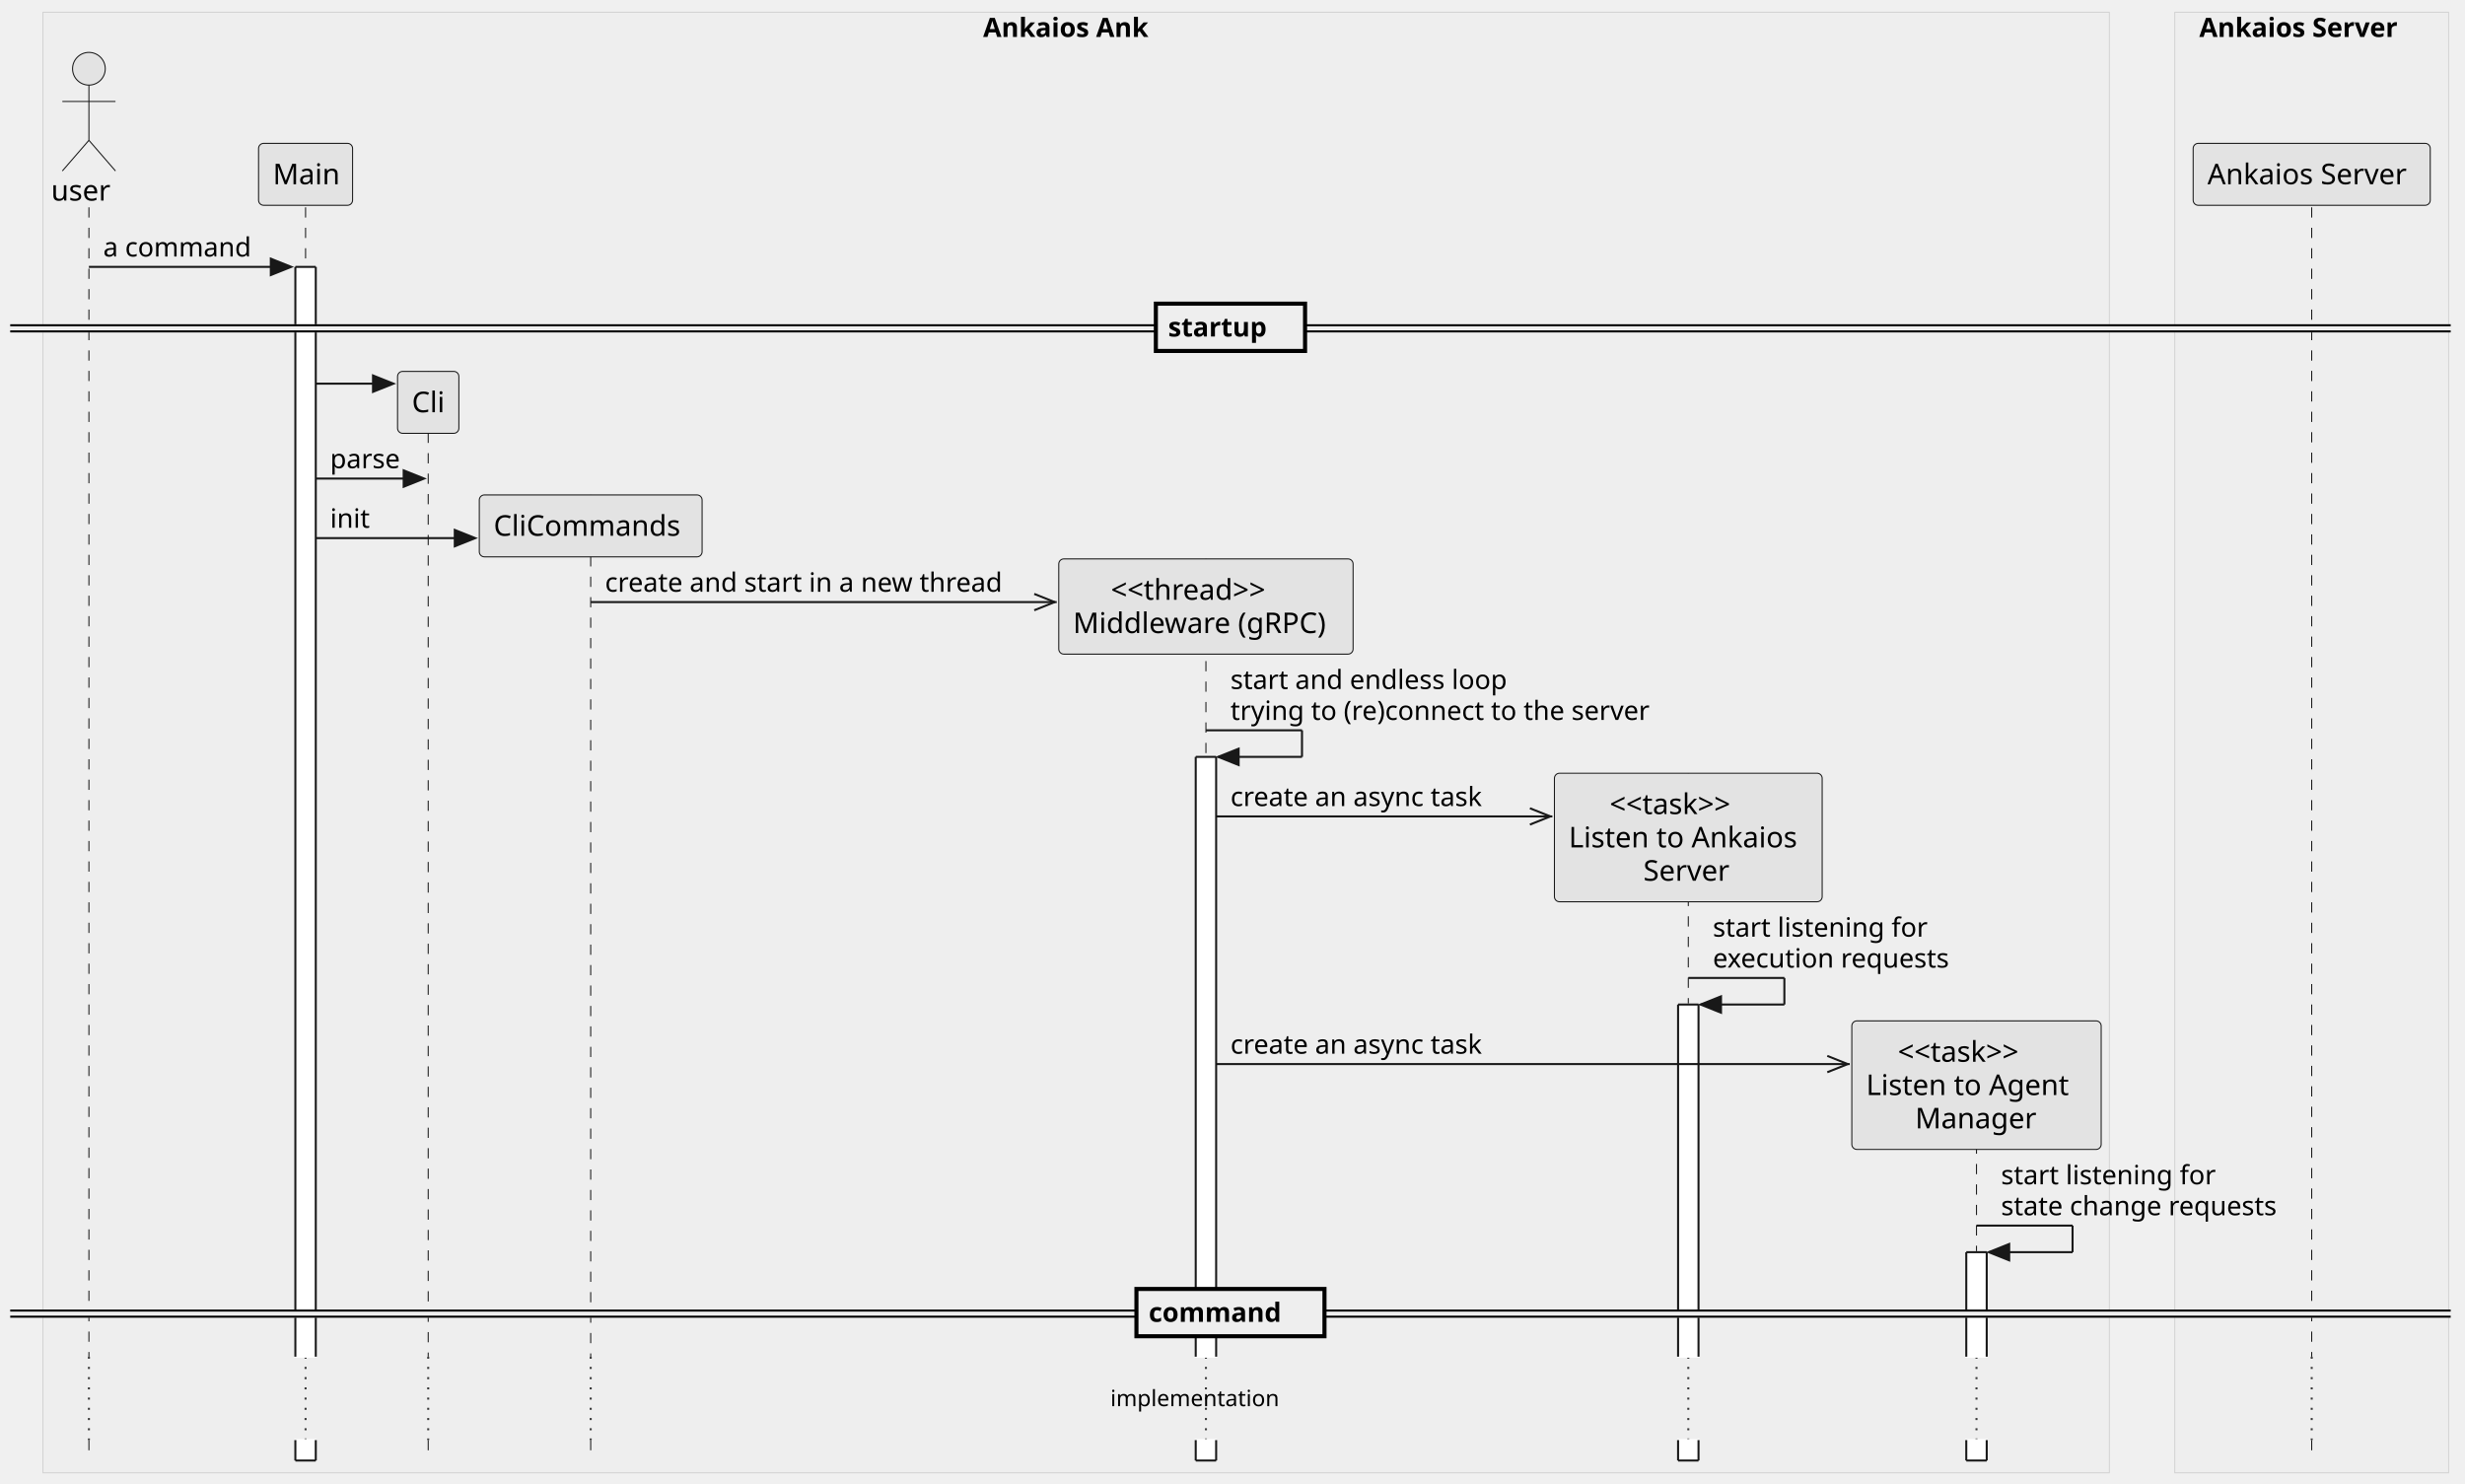
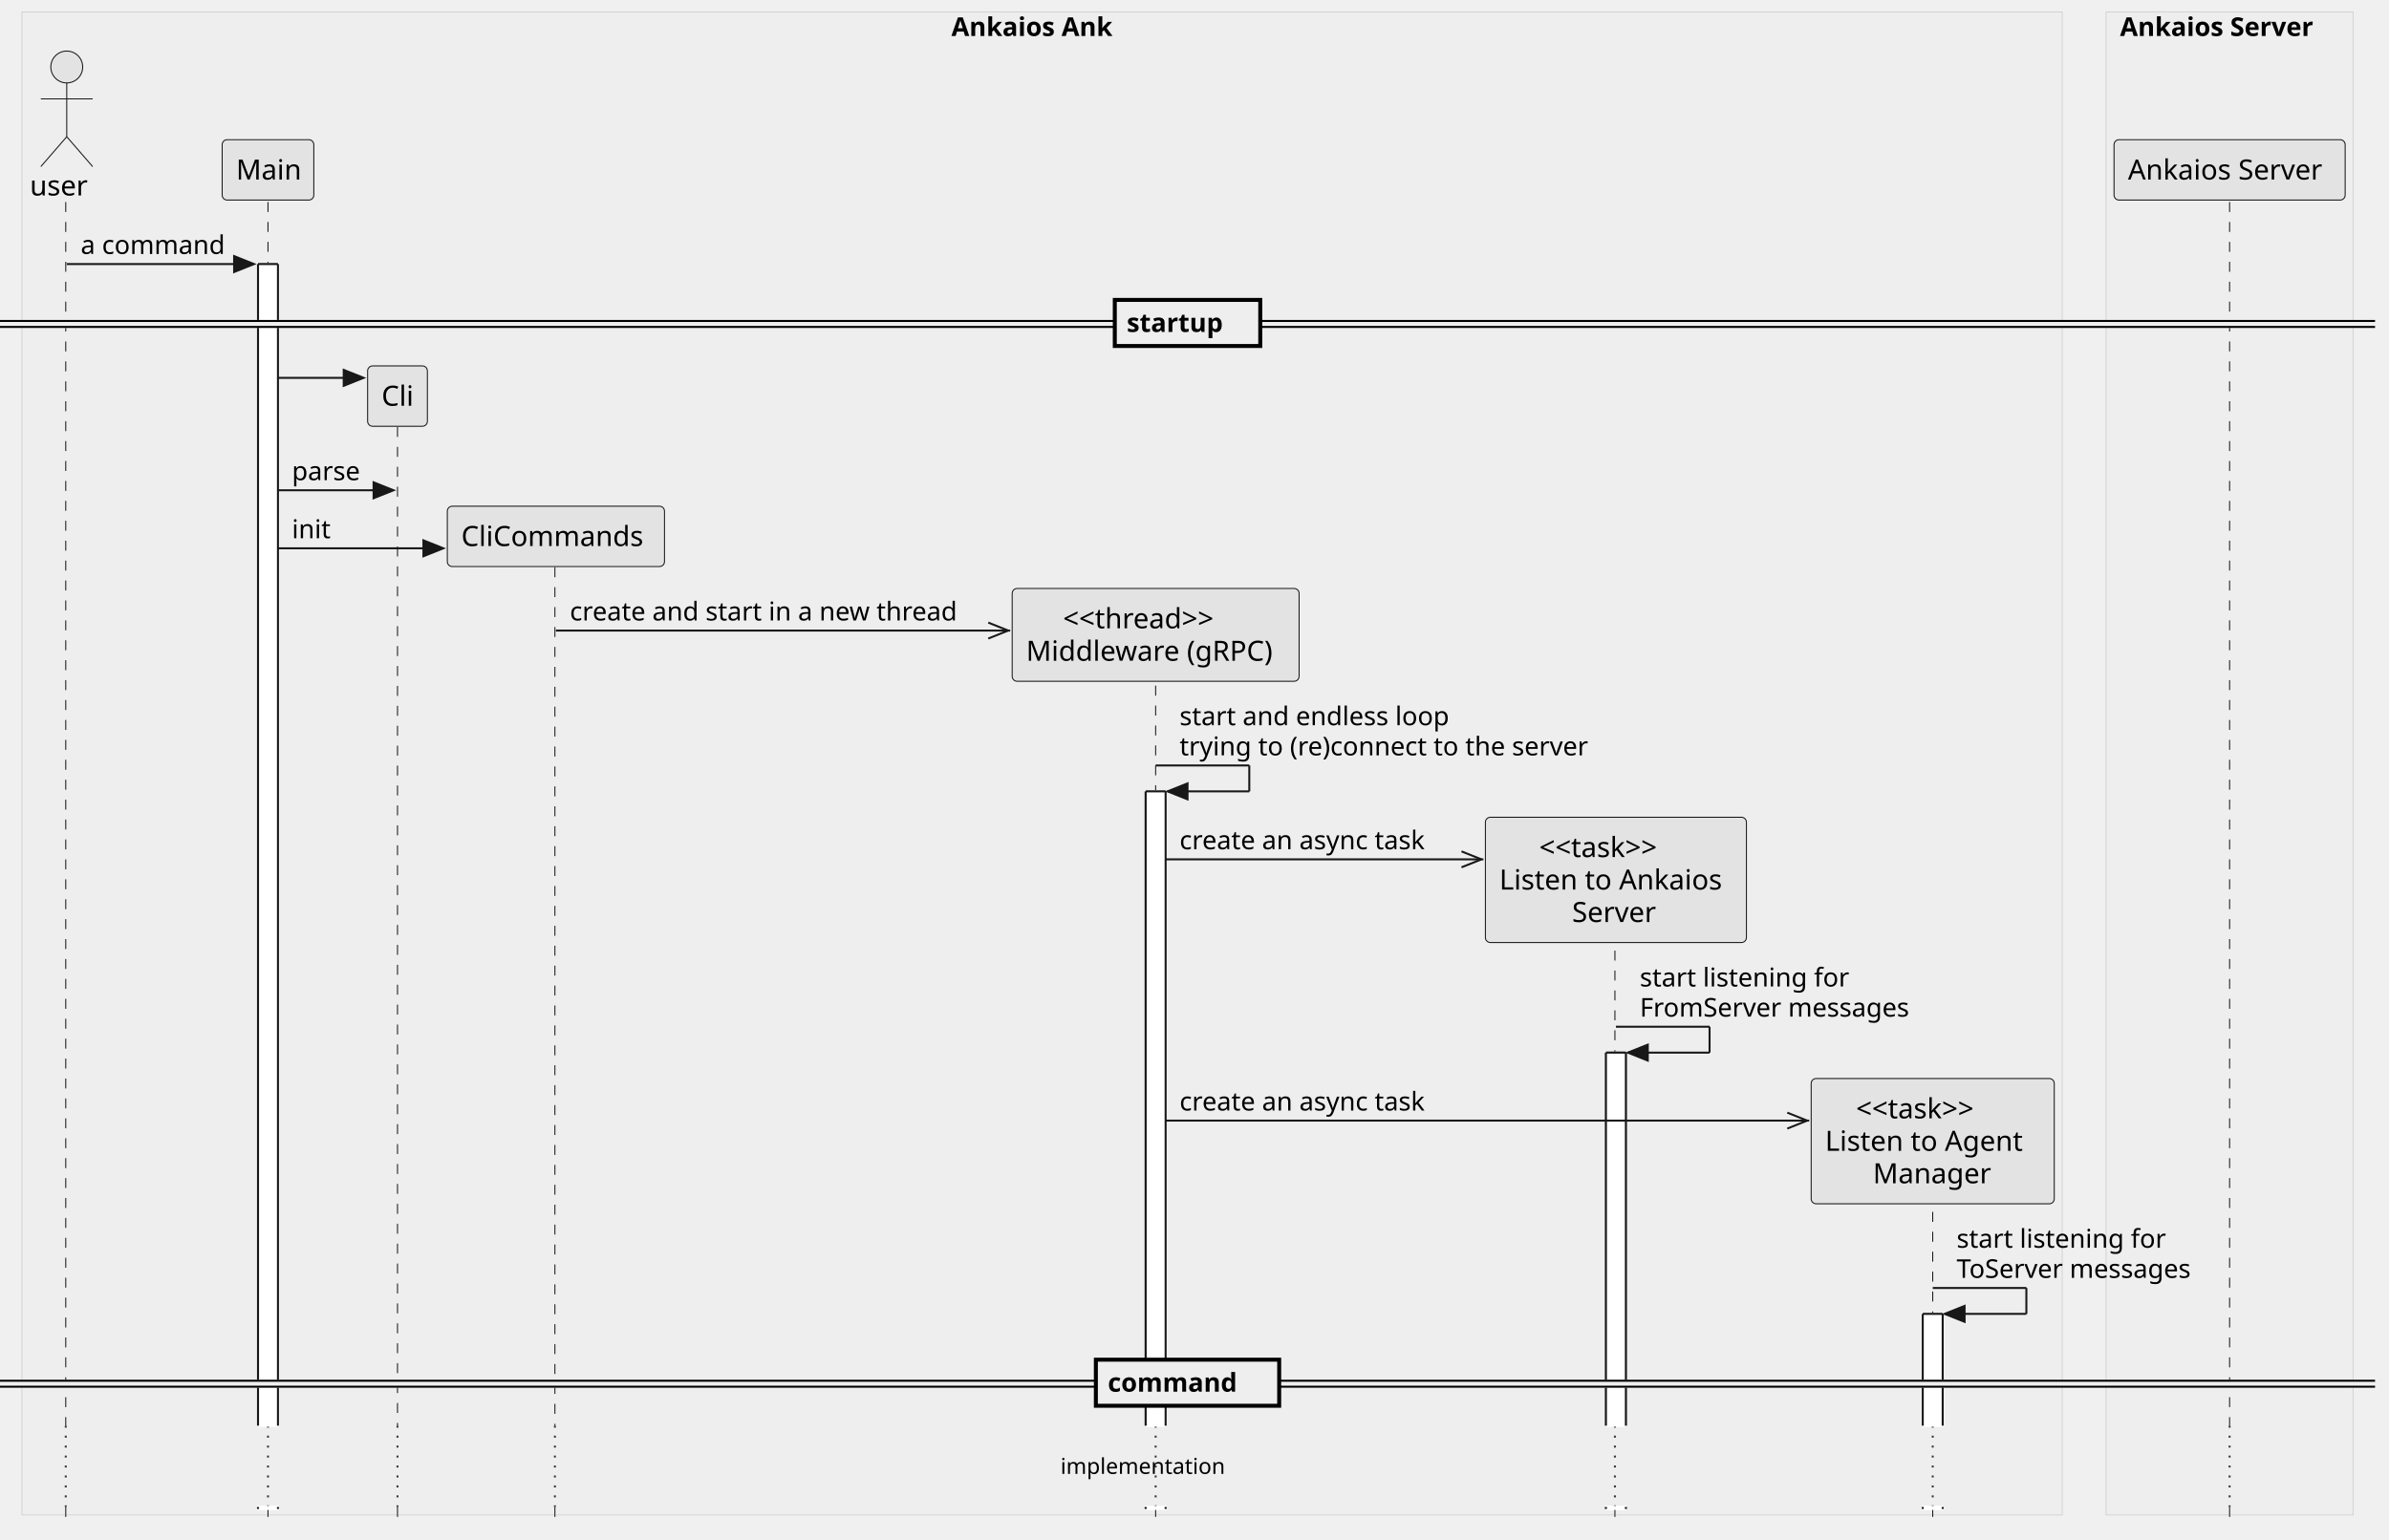
- <svg xmlns="http://www.w3.org/2000/svg" contentStyleType="text/css" height="726px" preserveAspectRatio="none" style="width:1206px;height:726px;background:#FFFFFF;" version="1.1" viewBox="0 0 1206 726" width="1206px" zoomAndPan="magnify">
+ <svg xmlns="http://www.w3.org/2000/svg" contentStyleType="text/css" height="773px" preserveAspectRatio="none" style="width:1199px;height:773px;background:#FFFFFF;" version="1.1" viewBox="0 0 1199 773" width="1199px" zoomAndPan="magnify">
  <defs />
  <g>
-     <rect fill="#EEEEEE" height="714.531" style="stroke:#D3D3D3;stroke-width:0.5;" width="1011" x="21" y="6" />
-     <text fill="#000000" font-family="sans-serif" font-size="13" font-weight="bold" lengthAdjust="spacing" textLength="91" x="481" y="18.067">Ankaios Ank</text>
-     <rect fill="#EEEEEE" height="714.531" style="stroke:#D3D3D3;stroke-width:0.5;" width="134" x="1064" y="6" />
-     <text fill="#000000" font-family="sans-serif" font-size="13" font-weight="bold" lengthAdjust="spacing" textLength="110" x="1076" y="18.067">Ankaios Server</text>
-     <line style="stroke:#181818;stroke-width:0.5;stroke-dasharray:5.0,5.0;" x1="43.5" x2="43.5" y1="101.43" y2="663.727" />
-     <line style="stroke:#383838;stroke-width:1.0;stroke-dasharray:1.0,4.0;" x1="43.5" x2="43.5" y1="663.727" y2="704.531" />
-     <line style="stroke:#181818;stroke-width:0.5;stroke-dasharray:5.0,5.0;" x1="43.5" x2="43.5" y1="704.531" y2="714.531" />
-     <line style="stroke:#181818;stroke-width:0.5;stroke-dasharray:5.0,5.0;" x1="149.5" x2="149.5" y1="101.43" y2="663.727" />
-     <line style="stroke:#383838;stroke-width:1.0;stroke-dasharray:1.0,4.0;" x1="149.5" x2="149.5" y1="663.727" y2="704.531" />
-     <line style="stroke:#181818;stroke-width:0.5;stroke-dasharray:5.0,5.0;" x1="149.5" x2="149.5" y1="704.531" y2="714.531" />
-     <rect fill="#FFFFFF" height="533.164" style="stroke:#FFFFFF;stroke-width:1.0;" width="10" x="144.5" y="130.562" />
-     <line style="stroke:#181818;stroke-width:1.0;" x1="144.5" x2="144.5" y1="130.562" y2="663.727" />
-     <line style="stroke:#181818;stroke-width:1.0;" x1="154.5" x2="154.5" y1="130.562" y2="663.727" />
-     <line style="stroke:#181818;stroke-width:1.0;" x1="144.5" x2="154.5" y1="130.562" y2="130.562" />
-     <rect fill="#FFFFFF" height="10" style="stroke:#FFFFFF;stroke-width:1.0;" width="10" x="144.5" y="704.531" />
-     <line style="stroke:#181818;stroke-width:1.0;" x1="144.5" x2="144.5" y1="704.531" y2="714.531" />
-     <line style="stroke:#181818;stroke-width:1.0;" x1="154.5" x2="154.5" y1="704.531" y2="714.531" />
-     <line style="stroke:#181818;stroke-width:1.0;" x1="144.5" x2="154.5" y1="714.531" y2="714.531" />
-     <line style="stroke:#181818;stroke-width:0.5;stroke-dasharray:5.0,5.0;" x1="209.5" x2="209.5" y1="181.695" y2="663.727" />
-     <line style="stroke:#383838;stroke-width:1.0;stroke-dasharray:1.0,4.0;" x1="209.5" x2="209.5" y1="663.727" y2="704.531" />
-     <line style="stroke:#181818;stroke-width:0.5;stroke-dasharray:5.0,5.0;" x1="209.5" x2="209.5" y1="704.531" y2="714.531" />
-     <line style="stroke:#181818;stroke-width:0.5;stroke-dasharray:5.0,5.0;" x1="289" x2="289" y1="242.125" y2="663.727" />
-     <line style="stroke:#383838;stroke-width:1.0;stroke-dasharray:1.0,4.0;" x1="289" x2="289" y1="663.727" y2="704.531" />
-     <line style="stroke:#181818;stroke-width:0.5;stroke-dasharray:5.0,5.0;" x1="289" x2="289" y1="704.531" y2="714.531" />
-     <line style="stroke:#181818;stroke-width:0.5;stroke-dasharray:5.0,5.0;" x1="590" x2="590" y1="273.422" y2="663.727" />
-     <line style="stroke:#383838;stroke-width:1.0;stroke-dasharray:1.0,4.0;" x1="590" x2="590" y1="663.727" y2="704.531" />
-     <line style="stroke:#181818;stroke-width:0.5;stroke-dasharray:5.0,5.0;" x1="590" x2="590" y1="704.531" y2="714.531" />
-     <rect fill="#FFFFFF" height="293.445" style="stroke:#FFFFFF;stroke-width:1.0;" width="10" x="585" y="370.281" />
-     <line style="stroke:#181818;stroke-width:1.0;" x1="585" x2="585" y1="370.281" y2="663.727" />
-     <line style="stroke:#181818;stroke-width:1.0;" x1="595" x2="595" y1="370.281" y2="663.727" />
-     <line style="stroke:#181818;stroke-width:1.0;" x1="585" x2="595" y1="370.281" y2="370.281" />
-     <rect fill="#FFFFFF" height="10" style="stroke:#FFFFFF;stroke-width:1.0;" width="10" x="585" y="704.531" />
-     <line style="stroke:#181818;stroke-width:1.0;" x1="585" x2="585" y1="704.531" y2="714.531" />
-     <line style="stroke:#181818;stroke-width:1.0;" x1="595" x2="595" y1="704.531" y2="714.531" />
-     <line style="stroke:#181818;stroke-width:1.0;" x1="585" x2="595" y1="714.531" y2="714.531" />
-     <line style="stroke:#181818;stroke-width:0.5;stroke-dasharray:5.0,5.0;" x1="826" x2="826" y1="378.281" y2="663.727" />
-     <line style="stroke:#383838;stroke-width:1.0;stroke-dasharray:1.0,4.0;" x1="826" x2="826" y1="663.727" y2="704.531" />
-     <line style="stroke:#181818;stroke-width:0.5;stroke-dasharray:5.0,5.0;" x1="826" x2="826" y1="704.531" y2="714.531" />
-     <rect fill="#FFFFFF" height="172.289" style="stroke:#FFFFFF;stroke-width:1.0;" width="10" x="821" y="491.438" />
-     <line style="stroke:#181818;stroke-width:1.0;" x1="821" x2="821" y1="491.438" y2="663.727" />
-     <line style="stroke:#181818;stroke-width:1.0;" x1="831" x2="831" y1="491.438" y2="663.727" />
-     <line style="stroke:#181818;stroke-width:1.0;" x1="821" x2="831" y1="491.438" y2="491.438" />
-     <rect fill="#FFFFFF" height="10" style="stroke:#FFFFFF;stroke-width:1.0;" width="10" x="821" y="704.531" />
-     <line style="stroke:#181818;stroke-width:1.0;" x1="821" x2="821" y1="704.531" y2="714.531" />
-     <line style="stroke:#181818;stroke-width:1.0;" x1="831" x2="831" y1="704.531" y2="714.531" />
-     <line style="stroke:#181818;stroke-width:1.0;" x1="821" x2="831" y1="714.531" y2="714.531" />
-     <line style="stroke:#181818;stroke-width:0.5;stroke-dasharray:5.0,5.0;" x1="967" x2="967" y1="499.438" y2="663.727" />
-     <line style="stroke:#383838;stroke-width:1.0;stroke-dasharray:1.0,4.0;" x1="967" x2="967" y1="663.727" y2="704.531" />
-     <line style="stroke:#181818;stroke-width:0.5;stroke-dasharray:5.0,5.0;" x1="967" x2="967" y1="704.531" y2="714.531" />
-     <rect fill="#FFFFFF" height="51.133" style="stroke:#FFFFFF;stroke-width:1.0;" width="10" x="962" y="612.594" />
-     <line style="stroke:#181818;stroke-width:1.0;" x1="962" x2="962" y1="612.594" y2="663.727" />
-     <line style="stroke:#181818;stroke-width:1.0;" x1="972" x2="972" y1="612.594" y2="663.727" />
-     <line style="stroke:#181818;stroke-width:1.0;" x1="962" x2="972" y1="612.594" y2="612.594" />
-     <rect fill="#FFFFFF" height="10" style="stroke:#FFFFFF;stroke-width:1.0;" width="10" x="962" y="704.531" />
-     <line style="stroke:#181818;stroke-width:1.0;" x1="962" x2="962" y1="704.531" y2="714.531" />
-     <line style="stroke:#181818;stroke-width:1.0;" x1="972" x2="972" y1="704.531" y2="714.531" />
-     <line style="stroke:#181818;stroke-width:1.0;" x1="962" x2="972" y1="714.531" y2="714.531" />
-     <line style="stroke:#181818;stroke-width:0.5;stroke-dasharray:5.0,5.0;" x1="1131" x2="1131" y1="101.43" y2="663.727" />
-     <line style="stroke:#383838;stroke-width:1.0;stroke-dasharray:1.0,4.0;" x1="1131" x2="1131" y1="663.727" y2="704.531" />
-     <line style="stroke:#181818;stroke-width:0.5;stroke-dasharray:5.0,5.0;" x1="1131" x2="1131" y1="704.531" y2="714.531" />
-     <text fill="#000000" font-family="sans-serif" font-size="14" lengthAdjust="spacing" textLength="31" x="25" y="98.128">user</text>
-     <ellipse cx="43.5" cy="33.633" fill="#E3E3E3" rx="8" ry="8" style="stroke:#181818;stroke-width:0.5;" />
-     <path d="M43.5,41.633 L43.5,68.633 M30.5,49.633 L56.5,49.633 M43.5,68.633 L30.5,83.633 M43.5,68.633 L56.5,83.633 " fill="none" style="stroke:#181818;stroke-width:0.5;" />
-     <rect fill="#E3E3E3" height="30.297" rx="2.5" ry="2.5" style="stroke:#181818;stroke-width:0.5;" width="46" x="126.5" y="70.133" />
-     <text fill="#000000" font-family="sans-serif" font-size="14" lengthAdjust="spacing" textLength="32" x="133.5" y="90.128">Main</text>
-     <rect fill="#E3E3E3" height="30.297" rx="2.5" ry="2.5" style="stroke:#181818;stroke-width:0.5;" width="116" x="1073" y="70.133" />
-     <text fill="#000000" font-family="sans-serif" font-size="14" lengthAdjust="spacing" textLength="102" x="1080" y="90.128">Ankaios Server</text>
-     <polygon fill="#181818" points="132.5,126.562,142.5,130.562,132.5,134.562" style="stroke:#181818;stroke-width:1.0;" />
-     <line style="stroke:#181818;stroke-width:1.0;" x1="43.5" x2="138.5" y1="130.562" y2="130.562" />
-     <text fill="#000000" font-family="sans-serif" font-size="13" lengthAdjust="spacing" textLength="77" x="50.5" y="125.497">a command</text>
-     <rect fill="#EEEEEE" height="3" style="stroke:#EEEEEE;stroke-width:1.0;" width="1194" x="5" y="159.129" />
-     <line style="stroke:#000000;stroke-width:1.0;" x1="5" x2="1199" y1="159.129" y2="159.129" />
-     <line style="stroke:#000000;stroke-width:1.0;" x1="5" x2="1199" y1="162.129" y2="162.129" />
-     <rect fill="#EEEEEE" height="23.133" style="stroke:#000000;stroke-width:2.0;" width="73" x="565.5" y="148.562" />
-     <text fill="#000000" font-family="sans-serif" font-size="13" font-weight="bold" lengthAdjust="spacing" textLength="54" x="571.5" y="164.629">startup</text>
-     <rect fill="#E3E3E3" height="30.297" rx="2.5" ry="2.5" style="stroke:#181818;stroke-width:0.5;" width="30" x="194.5" y="181.695" />
-     <text fill="#000000" font-family="sans-serif" font-size="14" lengthAdjust="spacing" textLength="16" x="201.5" y="201.69">Cli</text>
-     <polygon fill="#181818" points="182.5,183.695,192.5,187.695,182.5,191.695" style="stroke:#181818;stroke-width:1.0;" />
-     <line style="stroke:#181818;stroke-width:1.0;" x1="154.5" x2="188.5" y1="187.695" y2="187.695" />
-     <polygon fill="#181818" points="197.5,230.125,207.5,234.125,197.5,238.125" style="stroke:#181818;stroke-width:1.0;" />
-     <line style="stroke:#181818;stroke-width:1.0;" x1="154.5" x2="203.5" y1="234.125" y2="234.125" />
-     <text fill="#000000" font-family="sans-serif" font-size="13" lengthAdjust="spacing" textLength="36" x="161.5" y="229.059">parse</text>
-     <rect fill="#E3E3E3" height="30.297" rx="2.5" ry="2.5" style="stroke:#181818;stroke-width:0.5;" width="109" x="234.5" y="242.125" />
-     <text fill="#000000" font-family="sans-serif" font-size="14" lengthAdjust="spacing" textLength="95" x="241.5" y="262.12">CliCommands</text>
-     <polygon fill="#181818" points="222.5,259.258,232.5,263.258,222.5,267.258" style="stroke:#181818;stroke-width:1.0;" />
-     <line style="stroke:#181818;stroke-width:1.0;" x1="154.5" x2="228.5" y1="263.258" y2="263.258" />
-     <text fill="#000000" font-family="sans-serif" font-size="13" lengthAdjust="spacing" textLength="19" x="161.5" y="258.192">init</text>
-     <rect fill="#E3E3E3" height="46.594" rx="2.5" ry="2.5" style="stroke:#181818;stroke-width:0.5;" width="144" x="518" y="273.422" />
-     <text fill="#000000" font-family="sans-serif" font-size="14" lengthAdjust="spacing" textLength="93" x="543.5" y="293.417">&lt;&lt;thread&gt;&gt;</text>
-     <text fill="#000000" font-family="sans-serif" font-size="14" lengthAdjust="spacing" textLength="130" x="525" y="309.714">Middleware (gRPC)</text>
-     <line style="stroke:#181818;stroke-width:1.0;" x1="516" x2="506" y1="294.555" y2="290.555" />
-     <line style="stroke:#181818;stroke-width:1.0;" x1="516" x2="506" y1="294.555" y2="298.555" />
-     <line style="stroke:#181818;stroke-width:1.0;" x1="289" x2="517" y1="294.555" y2="294.555" />
-     <text fill="#000000" font-family="sans-serif" font-size="13" lengthAdjust="spacing" textLength="205" x="296" y="289.489">create and start in a new thread</text>
-     <line style="stroke:#181818;stroke-width:1.0;" x1="590" x2="637" y1="357.281" y2="357.281" />
-     <line style="stroke:#181818;stroke-width:1.0;" x1="637" x2="637" y1="357.281" y2="370.281" />
-     <line style="stroke:#181818;stroke-width:1.0;" x1="596" x2="637" y1="370.281" y2="370.281" />
-     <polygon fill="#181818" points="606,366.281,596,370.281,606,374.281" style="stroke:#181818;stroke-width:1.0;" />
-     <text fill="#000000" font-family="sans-serif" font-size="13" lengthAdjust="spacing" textLength="142" x="602" y="337.082">start and endless loop</text>
-     <text fill="#000000" font-family="sans-serif" font-size="13" lengthAdjust="spacing" textLength="217" x="602" y="352.215">trying to (re)connect to the server</text>
-     <rect fill="#E3E3E3" height="62.891" rx="2.5" ry="2.5" style="stroke:#181818;stroke-width:0.5;" width="131" x="760.5" y="378.281" />
-     <text fill="#000000" font-family="sans-serif" font-size="14" lengthAdjust="spacing" textLength="77" x="787.5" y="398.276">&lt;&lt;task&gt;&gt;</text>
-     <text fill="#000000" font-family="sans-serif" font-size="14" lengthAdjust="spacing" textLength="117" x="767.5" y="414.573">Listen to Ankaios</text>
-     <text fill="#000000" font-family="sans-serif" font-size="14" lengthAdjust="spacing" textLength="44" x="804" y="430.87">Server</text>
-     <line style="stroke:#181818;stroke-width:1.0;" x1="758.5" x2="748.5" y1="399.414" y2="395.414" />
-     <line style="stroke:#181818;stroke-width:1.0;" x1="758.5" x2="748.5" y1="399.414" y2="403.414" />
-     <line style="stroke:#181818;stroke-width:1.0;" x1="595" x2="759.5" y1="399.414" y2="399.414" />
-     <text fill="#000000" font-family="sans-serif" font-size="13" lengthAdjust="spacing" textLength="133" x="602" y="394.348">create an async task</text>
-     <line style="stroke:#181818;stroke-width:1.0;" x1="826" x2="873" y1="478.438" y2="478.438" />
-     <line style="stroke:#181818;stroke-width:1.0;" x1="873" x2="873" y1="478.438" y2="491.438" />
-     <line style="stroke:#181818;stroke-width:1.0;" x1="832" x2="873" y1="491.438" y2="491.438" />
-     <polygon fill="#181818" points="842,487.438,832,491.438,842,495.438" style="stroke:#181818;stroke-width:1.0;" />
-     <text fill="#000000" font-family="sans-serif" font-size="13" lengthAdjust="spacing" textLength="108" x="838" y="458.239">start listening for</text>
-     <text fill="#000000" font-family="sans-serif" font-size="13" lengthAdjust="spacing" textLength="122" x="838" y="473.372">execution requests</text>
-     <rect fill="#E3E3E3" height="62.891" rx="2.5" ry="2.5" style="stroke:#181818;stroke-width:0.5;" width="122" x="906" y="499.438" />
-     <text fill="#000000" font-family="sans-serif" font-size="14" lengthAdjust="spacing" textLength="77" x="928.5" y="519.433">&lt;&lt;task&gt;&gt;</text>
-     <text fill="#000000" font-family="sans-serif" font-size="14" lengthAdjust="spacing" textLength="104" x="913" y="535.73">Listen to Agent</text>
-     <text fill="#000000" font-family="sans-serif" font-size="14" lengthAdjust="spacing" textLength="60" x="937" y="552.026">Manager</text>
-     <line style="stroke:#181818;stroke-width:1.0;" x1="904" x2="894" y1="520.57" y2="516.57" />
-     <line style="stroke:#181818;stroke-width:1.0;" x1="904" x2="894" y1="520.57" y2="524.57" />
-     <line style="stroke:#181818;stroke-width:1.0;" x1="595" x2="905" y1="520.57" y2="520.57" />
-     <text fill="#000000" font-family="sans-serif" font-size="13" lengthAdjust="spacing" textLength="133" x="602" y="515.504">create an async task</text>
-     <line style="stroke:#181818;stroke-width:1.0;" x1="967" x2="1014" y1="599.594" y2="599.594" />
-     <line style="stroke:#181818;stroke-width:1.0;" x1="1014" x2="1014" y1="599.594" y2="612.594" />
-     <line style="stroke:#181818;stroke-width:1.0;" x1="973" x2="1014" y1="612.594" y2="612.594" />
-     <polygon fill="#181818" points="983,608.594,973,612.594,983,616.594" style="stroke:#181818;stroke-width:1.0;" />
-     <text fill="#000000" font-family="sans-serif" font-size="13" lengthAdjust="spacing" textLength="108" x="979" y="579.395">start listening for</text>
-     <text fill="#000000" font-family="sans-serif" font-size="13" lengthAdjust="spacing" textLength="144" x="979" y="594.528">state change requests</text>
-     <rect fill="#EEEEEE" height="3" style="stroke:#EEEEEE;stroke-width:1.0;" width="1194" x="5" y="641.16" />
-     <line style="stroke:#000000;stroke-width:1.0;" x1="5" x2="1199" y1="641.16" y2="641.16" />
-     <line style="stroke:#000000;stroke-width:1.0;" x1="5" x2="1199" y1="644.16" y2="644.16" />
-     <rect fill="#EEEEEE" height="23.133" style="stroke:#000000;stroke-width:2.0;" width="92" x="556" y="630.594" />
-     <text fill="#000000" font-family="sans-serif" font-size="13" font-weight="bold" lengthAdjust="spacing" textLength="73" x="562" y="646.661">command</text>
-     <text fill="#000000" font-family="sans-serif" font-size="11" lengthAdjust="spacing" textLength="88" x="543.25" y="687.937">implementation</text>
+     <rect fill="#EEEEEE" height="754.531" style="stroke:#D3D3D3;stroke-width:0.5;" width="1024" x="11" y="6" />
+     <text fill="#000000" font-family="sans-serif" font-size="13" font-weight="bold" lengthAdjust="spacing" textLength="91" x="477.5" y="18.067">Ankaios Ank</text>
+     <rect fill="#EEEEEE" height="754.531" style="stroke:#D3D3D3;stroke-width:0.5;" width="124" x="1057" y="6" />
+     <text fill="#000000" font-family="sans-serif" font-size="13" font-weight="bold" lengthAdjust="spacing" textLength="110" x="1064" y="18.067">Ankaios Server</text>
+     <rect fill="#FFFFFF" height="583.164" style="stroke:#FFFFFF;stroke-width:1.0;" width="10" x="129.5" y="132.562" />
+     <line style="stroke:#181818;stroke-width:1.0;" x1="129.5" x2="129.5" y1="132.562" y2="715.727" />
+     <line style="stroke:#181818;stroke-width:1.0;" x1="139.5" x2="139.5" y1="132.562" y2="715.727" />
+     <line style="stroke:#181818;stroke-width:1.0;" x1="129.5" x2="139.5" y1="132.562" y2="132.562" />
+     <rect fill="#FFFFFF" height="1" style="stroke:#FFFFFF;stroke-width:1.0;" width="10" x="129.5" y="756.531" />
+     <line style="stroke:#181818;stroke-width:1.0;" x1="129.5" x2="129.5" y1="756.531" y2="757.531" />
+     <line style="stroke:#181818;stroke-width:1.0;" x1="139.5" x2="139.5" y1="756.531" y2="757.531" />
+     <rect fill="#FFFFFF" height="318.445" style="stroke:#FFFFFF;stroke-width:1.0;" width="10" x="575" y="397.281" />
+     <line style="stroke:#181818;stroke-width:1.0;" x1="575" x2="575" y1="397.281" y2="715.727" />
+     <line style="stroke:#181818;stroke-width:1.0;" x1="585" x2="585" y1="397.281" y2="715.727" />
+     <line style="stroke:#181818;stroke-width:1.0;" x1="575" x2="585" y1="397.281" y2="397.281" />
+     <rect fill="#FFFFFF" height="1" style="stroke:#FFFFFF;stroke-width:1.0;" width="10" x="575" y="756.531" />
+     <line style="stroke:#181818;stroke-width:1.0;" x1="575" x2="575" y1="756.531" y2="757.531" />
+     <line style="stroke:#181818;stroke-width:1.0;" x1="585" x2="585" y1="756.531" y2="757.531" />
+     <rect fill="#FFFFFF" height="187.289" style="stroke:#FFFFFF;stroke-width:1.0;" width="10" x="806" y="528.438" />
+     <line style="stroke:#181818;stroke-width:1.0;" x1="806" x2="806" y1="528.438" y2="715.727" />
+     <line style="stroke:#181818;stroke-width:1.0;" x1="816" x2="816" y1="528.438" y2="715.727" />
+     <line style="stroke:#181818;stroke-width:1.0;" x1="806" x2="816" y1="528.438" y2="528.438" />
+     <rect fill="#FFFFFF" height="1" style="stroke:#FFFFFF;stroke-width:1.0;" width="10" x="806" y="756.531" />
+     <line style="stroke:#181818;stroke-width:1.0;" x1="806" x2="806" y1="756.531" y2="757.531" />
+     <line style="stroke:#181818;stroke-width:1.0;" x1="816" x2="816" y1="756.531" y2="757.531" />
+     <rect fill="#FFFFFF" height="56.133" style="stroke:#FFFFFF;stroke-width:1.0;" width="10" x="965" y="659.594" />
+     <line style="stroke:#181818;stroke-width:1.0;" x1="965" x2="965" y1="659.594" y2="715.727" />
+     <line style="stroke:#181818;stroke-width:1.0;" x1="975" x2="975" y1="659.594" y2="715.727" />
+     <line style="stroke:#181818;stroke-width:1.0;" x1="965" x2="975" y1="659.594" y2="659.594" />
+     <rect fill="#FFFFFF" height="1" style="stroke:#FFFFFF;stroke-width:1.0;" width="10" x="965" y="756.531" />
+     <line style="stroke:#181818;stroke-width:1.0;" x1="965" x2="965" y1="756.531" y2="757.531" />
+     <line style="stroke:#181818;stroke-width:1.0;" x1="975" x2="975" y1="756.531" y2="757.531" />
+     <line style="stroke:#181818;stroke-width:0.5;stroke-dasharray:5.0,5.0;" x1="33" x2="33" y1="101.43" y2="715.727" />
+     <line style="stroke:#383838;stroke-width:1.0;stroke-dasharray:1.0,4.0;" x1="33" x2="33" y1="715.727" y2="756.531" />
+     <line style="stroke:#181818;stroke-width:0.5;stroke-dasharray:5.0,5.0;" x1="33" x2="33" y1="756.531" y2="766.531" />
+     <line style="stroke:#181818;stroke-width:0.5;stroke-dasharray:5.0,5.0;" x1="134.5" x2="134.5" y1="101.43" y2="715.727" />
+     <line style="stroke:#383838;stroke-width:1.0;stroke-dasharray:1.0,4.0;" x1="134.5" x2="134.5" y1="715.727" y2="756.531" />
+     <line style="stroke:#181818;stroke-width:0.5;stroke-dasharray:5.0,5.0;" x1="134.5" x2="134.5" y1="756.531" y2="766.531" />
+     <line style="stroke:#181818;stroke-width:0.5;stroke-dasharray:5.0,5.0;" x1="199.5" x2="199.5" y1="214.344" y2="715.727" />
+     <line style="stroke:#383838;stroke-width:1.0;stroke-dasharray:1.0,4.0;" x1="199.5" x2="199.5" y1="715.727" y2="756.531" />
+     <line style="stroke:#181818;stroke-width:0.5;stroke-dasharray:5.0,5.0;" x1="199.5" x2="199.5" y1="756.531" y2="766.531" />
+     <line style="stroke:#181818;stroke-width:0.5;stroke-dasharray:5.0,5.0;" x1="278.5" x2="278.5" y1="284.773" y2="715.727" />
+     <line style="stroke:#383838;stroke-width:1.0;stroke-dasharray:1.0,4.0;" x1="278.5" x2="278.5" y1="715.727" y2="756.531" />
+     <line style="stroke:#181818;stroke-width:0.5;stroke-dasharray:5.0,5.0;" x1="278.5" x2="278.5" y1="756.531" y2="766.531" />
+     <line style="stroke:#181818;stroke-width:0.5;stroke-dasharray:5.0,5.0;" x1="580" x2="580" y1="334.219" y2="715.727" />
+     <line style="stroke:#383838;stroke-width:1.0;stroke-dasharray:1.0,4.0;" x1="580" x2="580" y1="715.727" y2="756.531" />
+     <line style="stroke:#181818;stroke-width:0.5;stroke-dasharray:5.0,5.0;" x1="580" x2="580" y1="756.531" y2="766.531" />
+     <line style="stroke:#181818;stroke-width:0.5;stroke-dasharray:5.0,5.0;" x1="810.5" x2="810.5" y1="457.227" y2="715.727" />
+     <line style="stroke:#383838;stroke-width:1.0;stroke-dasharray:1.0,4.0;" x1="810.5" x2="810.5" y1="715.727" y2="756.531" />
+     <line style="stroke:#181818;stroke-width:0.5;stroke-dasharray:5.0,5.0;" x1="810.5" x2="810.5" y1="756.531" y2="766.531" />
+     <line style="stroke:#181818;stroke-width:0.5;stroke-dasharray:5.0,5.0;" x1="970" x2="970" y1="588.383" y2="715.727" />
+     <line style="stroke:#383838;stroke-width:1.0;stroke-dasharray:1.0,4.0;" x1="970" x2="970" y1="715.727" y2="756.531" />
+     <line style="stroke:#181818;stroke-width:0.5;stroke-dasharray:5.0,5.0;" x1="970" x2="970" y1="756.531" y2="766.531" />
+     <line style="stroke:#181818;stroke-width:0.5;stroke-dasharray:5.0,5.0;" x1="1119" x2="1119" y1="101.43" y2="715.727" />
+     <line style="stroke:#383838;stroke-width:1.0;stroke-dasharray:1.0,4.0;" x1="1119" x2="1119" y1="715.727" y2="756.531" />
+     <line style="stroke:#181818;stroke-width:0.5;stroke-dasharray:5.0,5.0;" x1="1119" x2="1119" y1="756.531" y2="766.531" />
+     <text fill="#000000" font-family="sans-serif" font-size="14" lengthAdjust="spacing" textLength="31" x="15" y="98.128">user</text>
+     <ellipse cx="33.5" cy="33.633" fill="#E3E3E3" rx="8" ry="8" style="stroke:#181818;stroke-width:0.5;" />
+     <path d="M33.5,41.633 L33.5,68.633 M20.5,49.633 L46.5,49.633 M33.5,68.633 L20.5,83.633 M33.5,68.633 L46.5,83.633 " fill="none" style="stroke:#181818;stroke-width:0.5;" />
+     <rect fill="#E3E3E3" height="30.297" rx="2.5" ry="2.5" style="stroke:#181818;stroke-width:0.5;" width="46" x="111.5" y="70.133" />
+     <text fill="#000000" font-family="sans-serif" font-size="14" lengthAdjust="spacing" textLength="32" x="118.5" y="90.128">Main</text>
+     <rect fill="#E3E3E3" height="30.297" rx="2.5" ry="2.5" style="stroke:#181818;stroke-width:0.5;" width="116" x="1061" y="70.133" />
+     <text fill="#000000" font-family="sans-serif" font-size="14" lengthAdjust="spacing" textLength="102" x="1068" y="90.128">Ankaios Server</text>
+     <rect fill="#FFFFFF" height="583.164" style="stroke:#FFFFFF;stroke-width:1.0;" width="10" x="129.5" y="132.562" />
+     <line style="stroke:#181818;stroke-width:1.0;" x1="129.5" x2="129.5" y1="132.562" y2="715.727" />
+     <line style="stroke:#181818;stroke-width:1.0;" x1="139.5" x2="139.5" y1="132.562" y2="715.727" />
+     <line style="stroke:#181818;stroke-width:1.0;" x1="129.5" x2="139.5" y1="132.562" y2="132.562" />
+     <rect fill="#FFFFFF" height="1" style="stroke:#FFFFFF;stroke-width:1.0;" width="10" x="129.5" y="756.531" />
+     <line style="stroke:#181818;stroke-width:1.0;" x1="129.5" x2="129.5" y1="756.531" y2="757.531" />
+     <line style="stroke:#181818;stroke-width:1.0;" x1="139.5" x2="139.5" y1="756.531" y2="757.531" />
+     <rect fill="#FFFFFF" height="318.445" style="stroke:#FFFFFF;stroke-width:1.0;" width="10" x="575" y="397.281" />
+     <line style="stroke:#181818;stroke-width:1.0;" x1="575" x2="575" y1="397.281" y2="715.727" />
+     <line style="stroke:#181818;stroke-width:1.0;" x1="585" x2="585" y1="397.281" y2="715.727" />
+     <line style="stroke:#181818;stroke-width:1.0;" x1="575" x2="585" y1="397.281" y2="397.281" />
+     <rect fill="#FFFFFF" height="1" style="stroke:#FFFFFF;stroke-width:1.0;" width="10" x="575" y="756.531" />
+     <line style="stroke:#181818;stroke-width:1.0;" x1="575" x2="575" y1="756.531" y2="757.531" />
+     <line style="stroke:#181818;stroke-width:1.0;" x1="585" x2="585" y1="756.531" y2="757.531" />
+     <rect fill="#FFFFFF" height="187.289" style="stroke:#FFFFFF;stroke-width:1.0;" width="10" x="806" y="528.438" />
+     <line style="stroke:#181818;stroke-width:1.0;" x1="806" x2="806" y1="528.438" y2="715.727" />
+     <line style="stroke:#181818;stroke-width:1.0;" x1="816" x2="816" y1="528.438" y2="715.727" />
+     <line style="stroke:#181818;stroke-width:1.0;" x1="806" x2="816" y1="528.438" y2="528.438" />
+     <rect fill="#FFFFFF" height="1" style="stroke:#FFFFFF;stroke-width:1.0;" width="10" x="806" y="756.531" />
+     <line style="stroke:#181818;stroke-width:1.0;" x1="806" x2="806" y1="756.531" y2="757.531" />
+     <line style="stroke:#181818;stroke-width:1.0;" x1="816" x2="816" y1="756.531" y2="757.531" />
+     <rect fill="#FFFFFF" height="56.133" style="stroke:#FFFFFF;stroke-width:1.0;" width="10" x="965" y="659.594" />
+     <line style="stroke:#181818;stroke-width:1.0;" x1="965" x2="965" y1="659.594" y2="715.727" />
+     <line style="stroke:#181818;stroke-width:1.0;" x1="975" x2="975" y1="659.594" y2="715.727" />
+     <line style="stroke:#181818;stroke-width:1.0;" x1="965" x2="975" y1="659.594" y2="659.594" />
+     <rect fill="#FFFFFF" height="1" style="stroke:#FFFFFF;stroke-width:1.0;" width="10" x="965" y="756.531" />
+     <line style="stroke:#181818;stroke-width:1.0;" x1="965" x2="965" y1="756.531" y2="757.531" />
+     <line style="stroke:#181818;stroke-width:1.0;" x1="975" x2="975" y1="756.531" y2="757.531" />
+     <polygon fill="#181818" points="117.5,128.562,127.5,132.562,117.5,136.562" style="stroke:#181818;stroke-width:1.0;" />
+     <line style="stroke:#181818;stroke-width:1.0;" x1="33.5" x2="123.5" y1="132.562" y2="132.562" />
+     <text fill="#000000" font-family="sans-serif" font-size="13" lengthAdjust="spacing" textLength="77" x="40.5" y="127.497">a command</text>
+     <rect fill="#EEEEEE" height="3" style="stroke:#EEEEEE;stroke-width:1.0;" width="1192" x="0" y="161.129" />
+     <line style="stroke:#000000;stroke-width:1.0;" x1="0" x2="1192" y1="161.129" y2="161.129" />
+     <line style="stroke:#000000;stroke-width:1.0;" x1="0" x2="1192" y1="164.129" y2="164.129" />
+     <rect fill="#EEEEEE" height="23.133" style="stroke:#000000;stroke-width:2.0;" width="73" x="559.5" y="150.562" />
+     <text fill="#000000" font-family="sans-serif" font-size="13" font-weight="bold" lengthAdjust="spacing" textLength="54" x="565.5" y="166.629">startup</text>
+     <polygon fill="#181818" points="172.5,185.695,182.5,189.695,172.5,193.695" style="stroke:#181818;stroke-width:1.0;" />
+     <line style="stroke:#181818;stroke-width:1.0;" x1="139.5" x2="178.5" y1="189.695" y2="189.695" />
+     <rect fill="#E3E3E3" height="30.297" rx="2.5" ry="2.5" style="stroke:#181818;stroke-width:0.5;" width="30" x="184.5" y="183.695" />
+     <text fill="#000000" font-family="sans-serif" font-size="14" lengthAdjust="spacing" textLength="16" x="191.5" y="203.69">Cli</text>
+     <polygon fill="#181818" points="187.5,242.125,197.5,246.125,187.5,250.125" style="stroke:#181818;stroke-width:1.0;" />
+     <line style="stroke:#181818;stroke-width:1.0;" x1="139.5" x2="193.5" y1="246.125" y2="246.125" />
+     <text fill="#000000" font-family="sans-serif" font-size="13" lengthAdjust="spacing" textLength="36" x="146.5" y="241.059">parse</text>
+     <polygon fill="#181818" points="212.5,271.258,222.5,275.258,212.5,279.258" style="stroke:#181818;stroke-width:1.0;" />
+     <line style="stroke:#181818;stroke-width:1.0;" x1="139.5" x2="218.5" y1="275.258" y2="275.258" />
+     <text fill="#000000" font-family="sans-serif" font-size="13" lengthAdjust="spacing" textLength="19" x="146.5" y="270.192">init</text>
+     <rect fill="#E3E3E3" height="30.297" rx="2.5" ry="2.5" style="stroke:#181818;stroke-width:0.5;" width="109" x="224.5" y="254.125" />
+     <text fill="#000000" font-family="sans-serif" font-size="14" lengthAdjust="spacing" textLength="95" x="231.5" y="274.12">CliCommands</text>
+     <line style="stroke:#181818;stroke-width:1.0;" x1="506" x2="496" y1="316.555" y2="312.555" />
+     <line style="stroke:#181818;stroke-width:1.0;" x1="506" x2="496" y1="316.555" y2="320.555" />
+     <line style="stroke:#181818;stroke-width:1.0;" x1="279" x2="507" y1="316.555" y2="316.555" />
+     <text fill="#000000" font-family="sans-serif" font-size="13" lengthAdjust="spacing" textLength="205" x="286" y="311.489">create and start in a new thread</text>
+     <rect fill="#E3E3E3" height="46.594" rx="2.5" ry="2.5" style="stroke:#181818;stroke-width:0.5;" width="144" x="508" y="295.422" />
+     <text fill="#000000" font-family="sans-serif" font-size="14" lengthAdjust="spacing" textLength="93" x="533.5" y="315.417">&lt;&lt;thread&gt;&gt;</text>
+     <text fill="#000000" font-family="sans-serif" font-size="14" lengthAdjust="spacing" textLength="130" x="515" y="331.714">Middleware (gRPC)</text>
+     <line style="stroke:#181818;stroke-width:1.0;" x1="580" x2="627" y1="384.281" y2="384.281" />
+     <line style="stroke:#181818;stroke-width:1.0;" x1="627" x2="627" y1="384.281" y2="397.281" />
+     <line style="stroke:#181818;stroke-width:1.0;" x1="586" x2="627" y1="397.281" y2="397.281" />
+     <polygon fill="#181818" points="596,393.281,586,397.281,596,401.281" style="stroke:#181818;stroke-width:1.0;" />
+     <text fill="#000000" font-family="sans-serif" font-size="13" lengthAdjust="spacing" textLength="142" x="592" y="364.082">start and endless loop</text>
+     <text fill="#000000" font-family="sans-serif" font-size="13" lengthAdjust="spacing" textLength="217" x="592" y="379.215">trying to (re)connect to the server</text>
+     <line style="stroke:#181818;stroke-width:1.0;" x1="743.5" x2="733.5" y1="431.414" y2="427.414" />
+     <line style="stroke:#181818;stroke-width:1.0;" x1="743.5" x2="733.5" y1="431.414" y2="435.414" />
+     <line style="stroke:#181818;stroke-width:1.0;" x1="585" x2="744.5" y1="431.414" y2="431.414" />
+     <text fill="#000000" font-family="sans-serif" font-size="13" lengthAdjust="spacing" textLength="133" x="592" y="426.348">create an async task</text>
+     <rect fill="#E3E3E3" height="62.891" rx="2.5" ry="2.5" style="stroke:#181818;stroke-width:0.5;" width="131" x="745.5" y="410.281" />
+     <text fill="#000000" font-family="sans-serif" font-size="14" lengthAdjust="spacing" textLength="77" x="772.5" y="430.276">&lt;&lt;task&gt;&gt;</text>
+     <text fill="#000000" font-family="sans-serif" font-size="14" lengthAdjust="spacing" textLength="117" x="752.5" y="446.573">Listen to Ankaios</text>
+     <text fill="#000000" font-family="sans-serif" font-size="14" lengthAdjust="spacing" textLength="44" x="789" y="462.87">Server</text>
+     <line style="stroke:#181818;stroke-width:1.0;" x1="811" x2="858" y1="515.438" y2="515.438" />
+     <line style="stroke:#181818;stroke-width:1.0;" x1="858" x2="858" y1="515.438" y2="528.438" />
+     <line style="stroke:#181818;stroke-width:1.0;" x1="817" x2="858" y1="528.438" y2="528.438" />
+     <polygon fill="#181818" points="827,524.438,817,528.438,827,532.438" style="stroke:#181818;stroke-width:1.0;" />
+     <text fill="#000000" font-family="sans-serif" font-size="13" lengthAdjust="spacing" textLength="108" x="823" y="495.239">start listening for</text>
+     <text fill="#000000" font-family="sans-serif" font-size="13" lengthAdjust="spacing" textLength="145" x="823" y="510.372">FromServer messages</text>
+     <line style="stroke:#181818;stroke-width:1.0;" x1="907" x2="897" y1="562.57" y2="558.57" />
+     <line style="stroke:#181818;stroke-width:1.0;" x1="907" x2="897" y1="562.57" y2="566.57" />
+     <line style="stroke:#181818;stroke-width:1.0;" x1="585" x2="908" y1="562.57" y2="562.57" />
+     <text fill="#000000" font-family="sans-serif" font-size="13" lengthAdjust="spacing" textLength="133" x="592" y="557.504">create an async task</text>
+     <rect fill="#E3E3E3" height="62.891" rx="2.5" ry="2.5" style="stroke:#181818;stroke-width:0.5;" width="122" x="909" y="541.438" />
+     <text fill="#000000" font-family="sans-serif" font-size="14" lengthAdjust="spacing" textLength="77" x="931.5" y="561.433">&lt;&lt;task&gt;&gt;</text>
+     <text fill="#000000" font-family="sans-serif" font-size="14" lengthAdjust="spacing" textLength="104" x="916" y="577.73">Listen to Agent</text>
+     <text fill="#000000" font-family="sans-serif" font-size="14" lengthAdjust="spacing" textLength="60" x="940" y="594.026">Manager</text>
+     <line style="stroke:#181818;stroke-width:1.0;" x1="970" x2="1017" y1="646.594" y2="646.594" />
+     <line style="stroke:#181818;stroke-width:1.0;" x1="1017" x2="1017" y1="646.594" y2="659.594" />
+     <line style="stroke:#181818;stroke-width:1.0;" x1="976" x2="1017" y1="659.594" y2="659.594" />
+     <polygon fill="#181818" points="986,655.594,976,659.594,986,663.594" style="stroke:#181818;stroke-width:1.0;" />
+     <text fill="#000000" font-family="sans-serif" font-size="13" lengthAdjust="spacing" textLength="108" x="982" y="626.395">start listening for</text>
+     <text fill="#000000" font-family="sans-serif" font-size="13" lengthAdjust="spacing" textLength="127" x="982" y="641.528">ToServer messages</text>
+     <rect fill="#EEEEEE" height="3" style="stroke:#EEEEEE;stroke-width:1.0;" width="1192" x="0" y="693.16" />
+     <line style="stroke:#000000;stroke-width:1.0;" x1="0" x2="1192" y1="693.16" y2="693.16" />
+     <line style="stroke:#000000;stroke-width:1.0;" x1="0" x2="1192" y1="696.16" y2="696.16" />
+     <rect fill="#EEEEEE" height="23.133" style="stroke:#000000;stroke-width:2.0;" width="92" x="550" y="682.594" />
+     <text fill="#000000" font-family="sans-serif" font-size="13" font-weight="bold" lengthAdjust="spacing" textLength="73" x="556" y="698.661">command</text>
+     <text fill="#000000" font-family="sans-serif" font-size="11" lengthAdjust="spacing" textLength="88" x="532.25" y="739.937">implementation</text>
  </g>
</svg>
